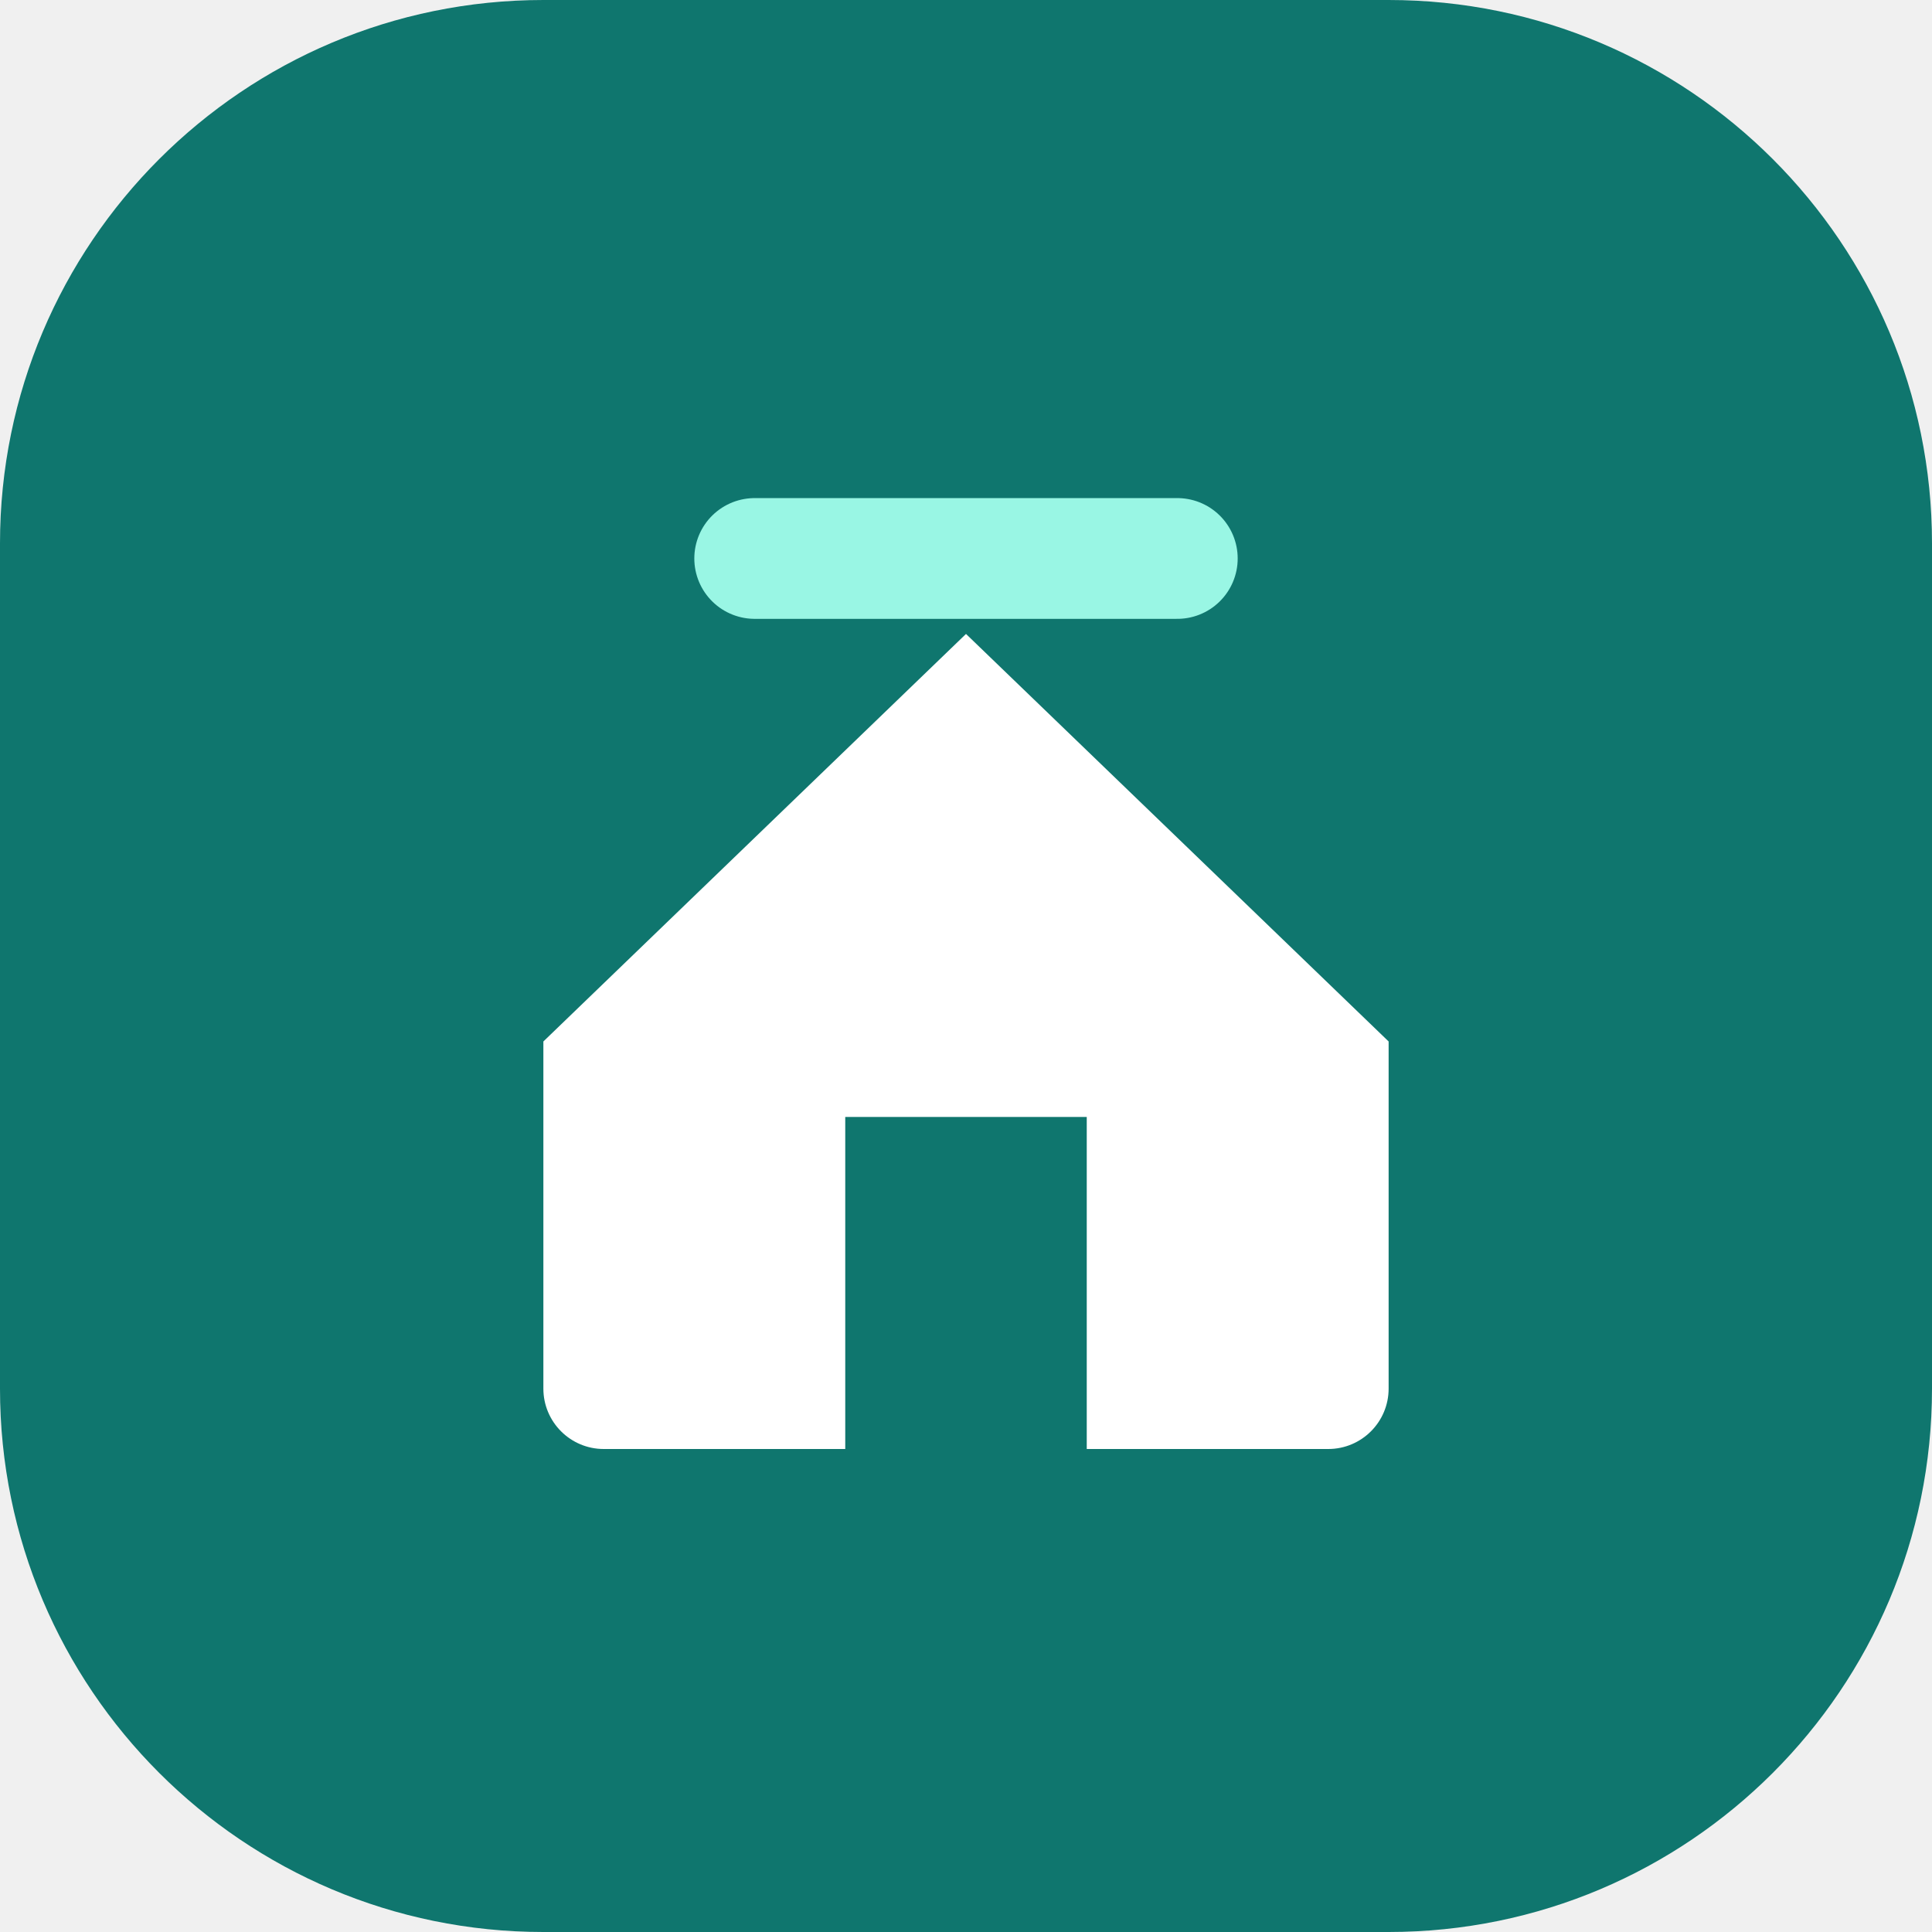
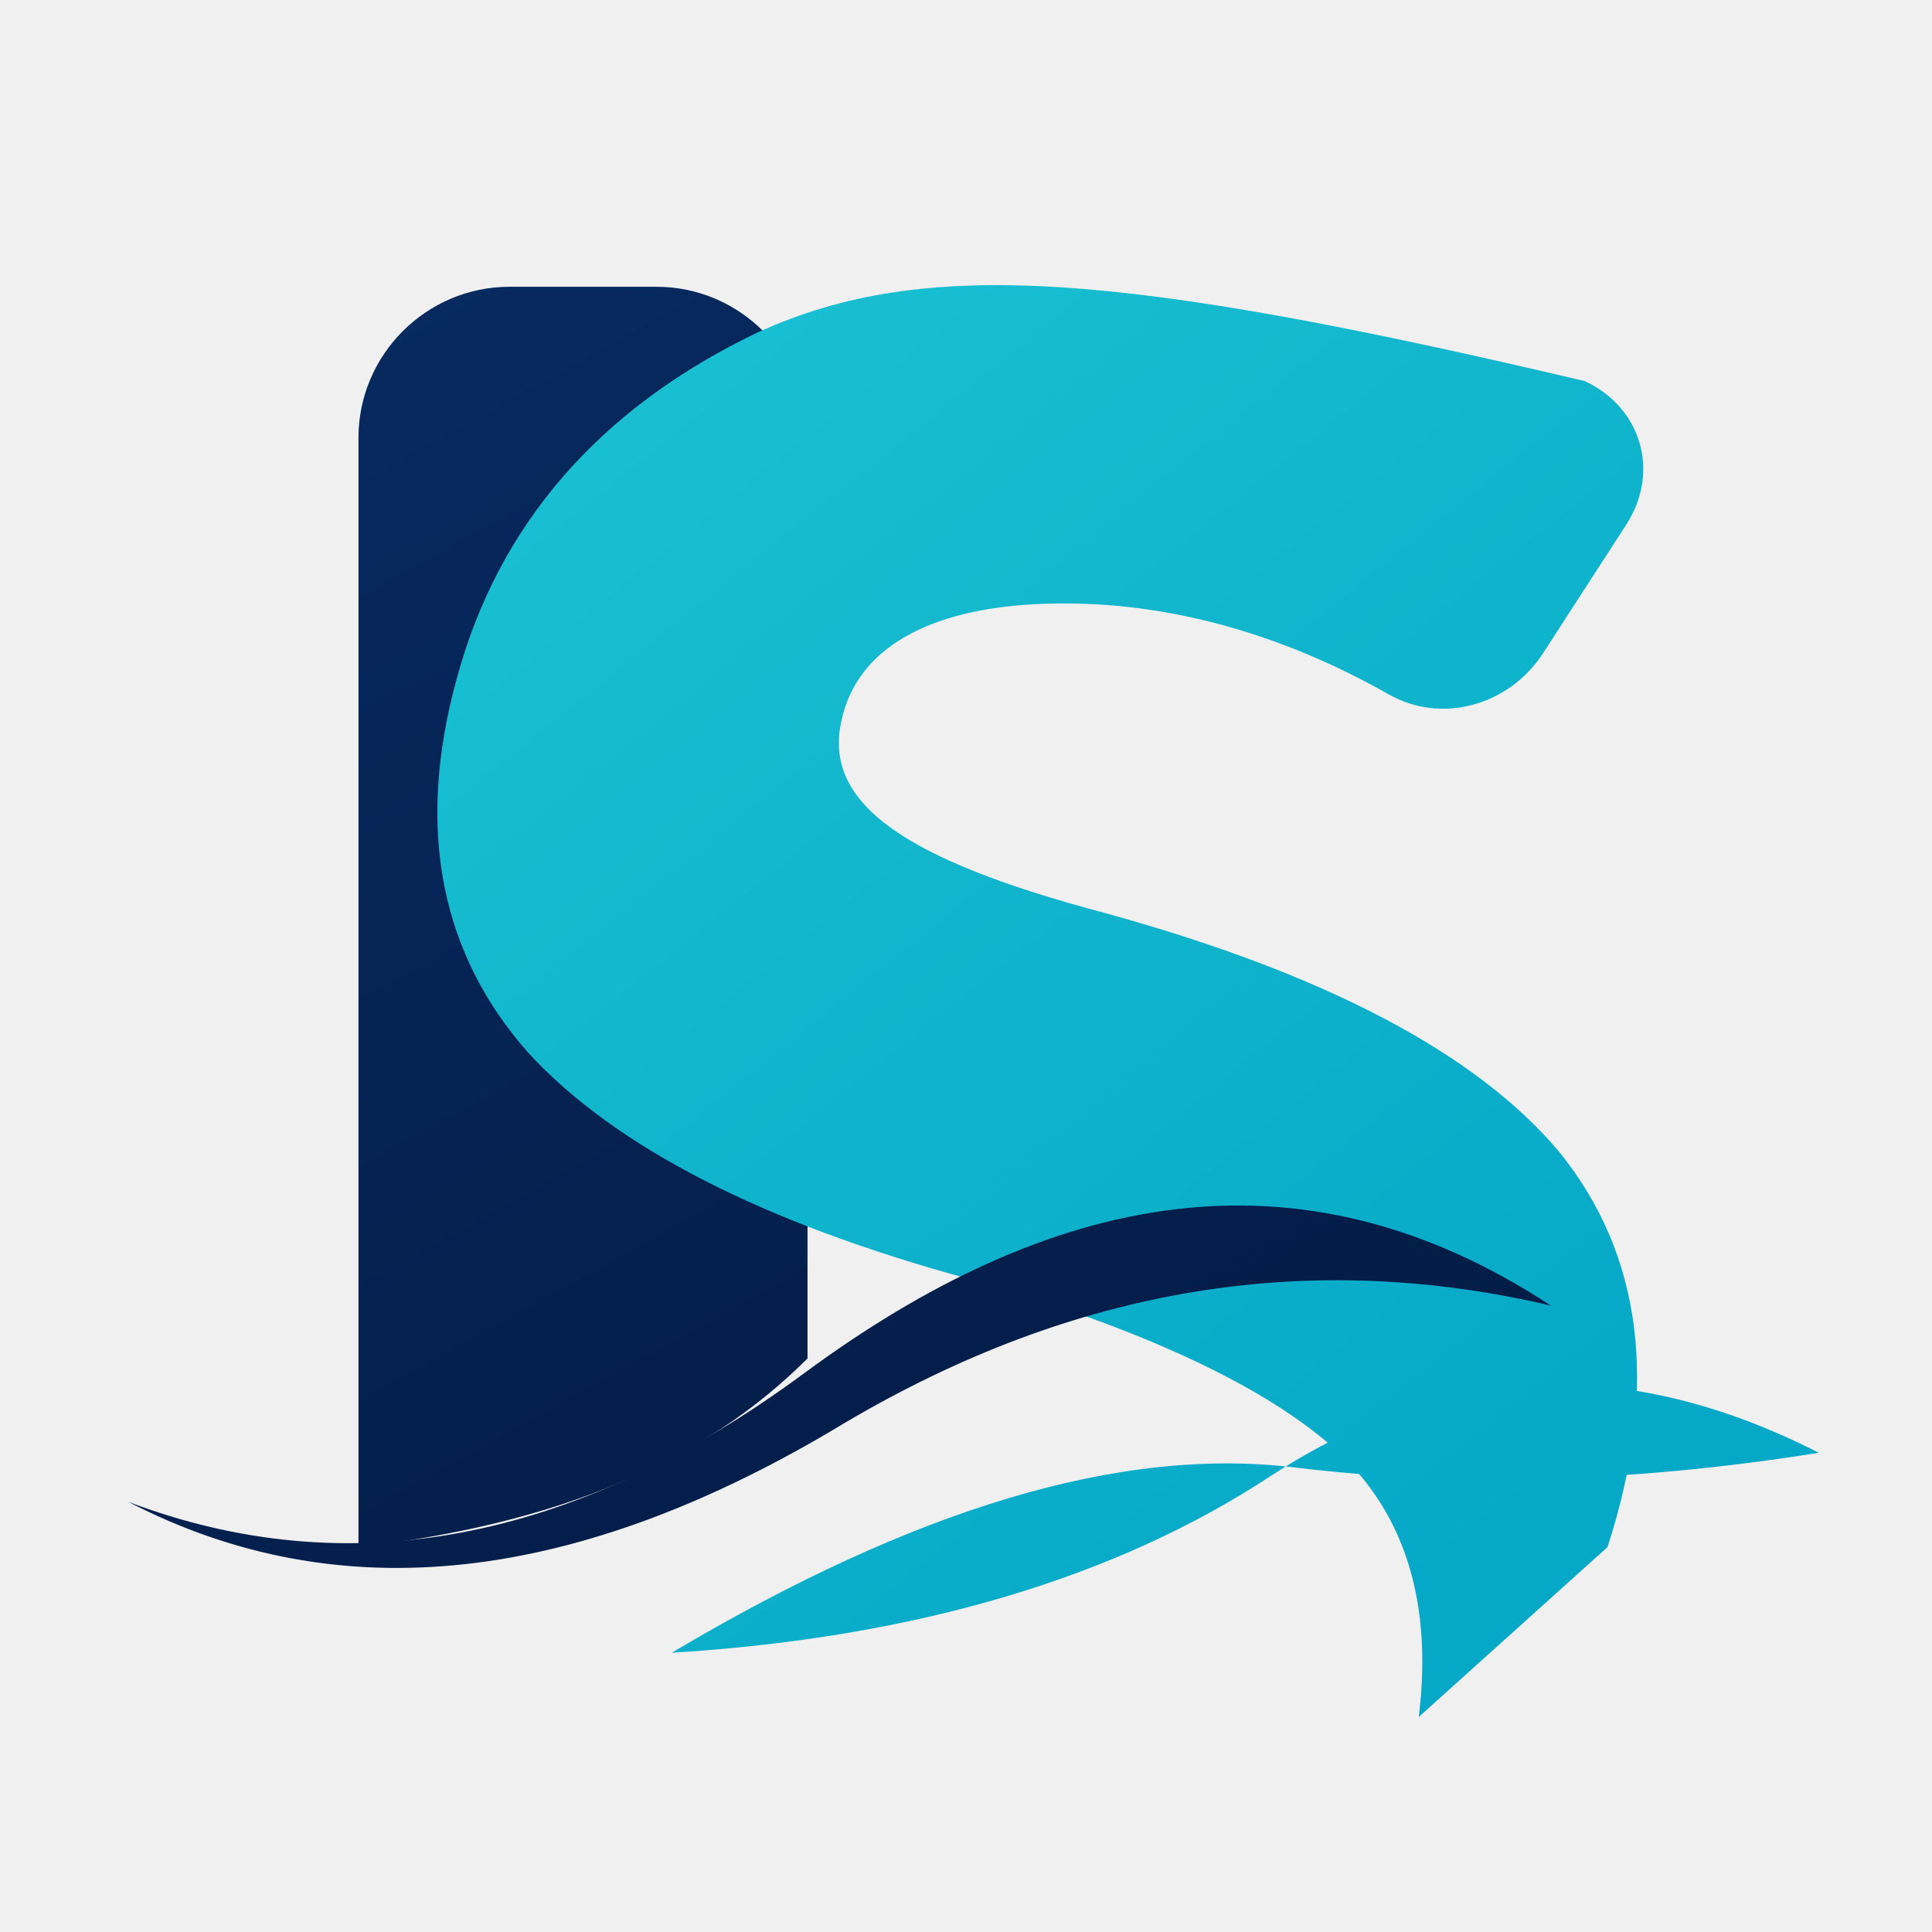
- <svg xmlns="http://www.w3.org/2000/svg" viewBox="0 0 64 64" fill="none">
-   <rect width="64" height="64" rx="18" fill="#0f766e" />
-   <path d="M18 34.5 32 21l14 13.5V46a2 2 0 0 1-2 2h-8V37H28v11h-8a2 2 0 0 1-2-2V34.5Z" fill="#fff" />
-   <path d="M25 18.5h14" stroke="#99f6e4" stroke-width="4" stroke-linecap="round" />
+ <svg xmlns="http://www.w3.org/2000/svg" viewBox="0 0 512 512" role="img" aria-label="Ideal Stay">
+   <defs>
+     <linearGradient id="navy" x1="70" x2="250" y1="66" y2="392" gradientUnits="userSpaceOnUse">
+       <stop stop-color="#082b61" />
+       <stop offset="1" stop-color="#031d49" />
+     </linearGradient>
+     <linearGradient id="aqua" x1="210" x2="452" y1="65" y2="366" gradientUnits="userSpaceOnUse">
+       <stop stop-color="#19bfd1" />
+       <stop offset="1" stop-color="#05a8c7" />
+     </linearGradient>
+   </defs>
+   <path fill="url(#navy)" d="M95 116c0-22 18-40 40-40h39c22 0 40 18 40 40v244c-28 28-67 44-119 50V116Z" />
+   <path fill="url(#aqua)" d="M420 101c15 7 20 24 11 38l-22 34c-9 14-27 19-41 11-30-17-61-25-91-24-31 1-50 12-54 31-5 22 17 37 70 51 58 16 98 37 120 63 22 27 27 62 13 105l-50 45c4-33-5-58-27-75-19-15-50-29-92-41-55-15-94-35-117-60-23-26-30-59-19-99 11-41 38-72 80-92 44-20 96-16 219 13Z" />
+   <path fill="url(#navy)" d="M34 398c58 22 118 11 179-34 65-48 131-62 198-18-64-15-126-5-187 31-71 43-134 50-190 21Z" />
+   <path fill="url(#aqua)" d="M178 438c65-4 118-20 159-47 46-30 94-32 145-6-50 8-96 9-138 4-47-6-102 11-166 49Z" />
</svg>
